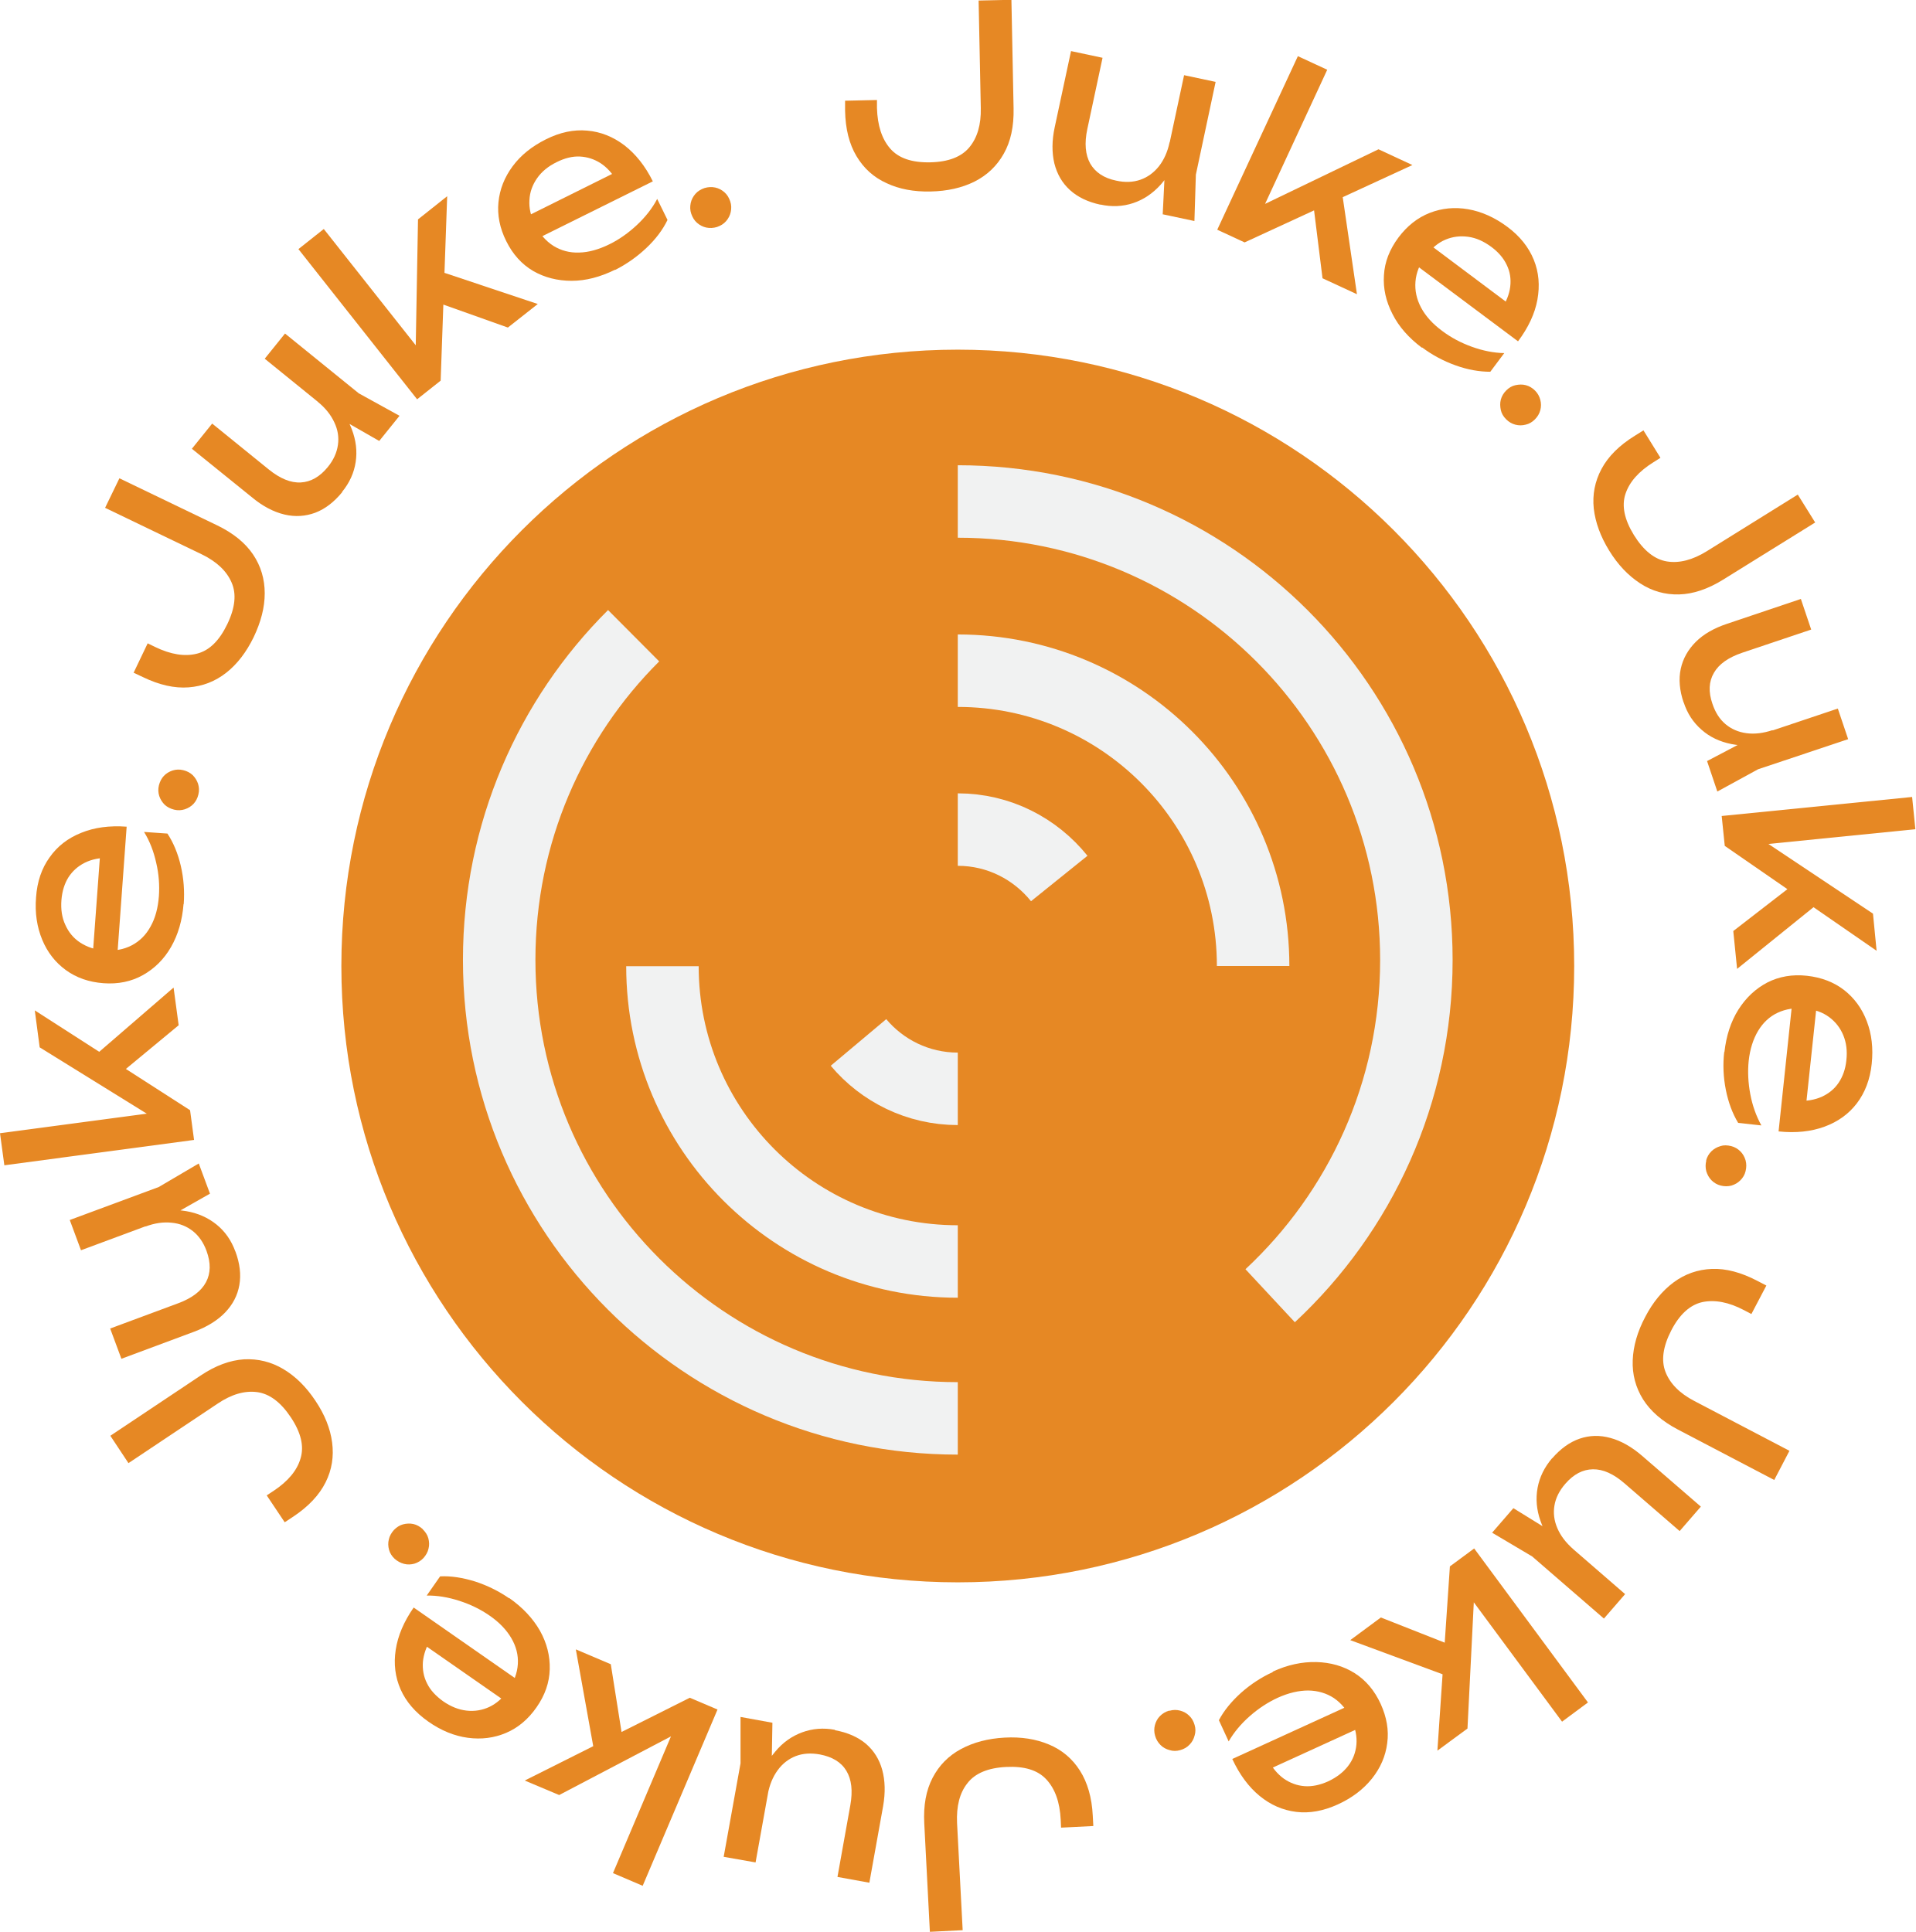
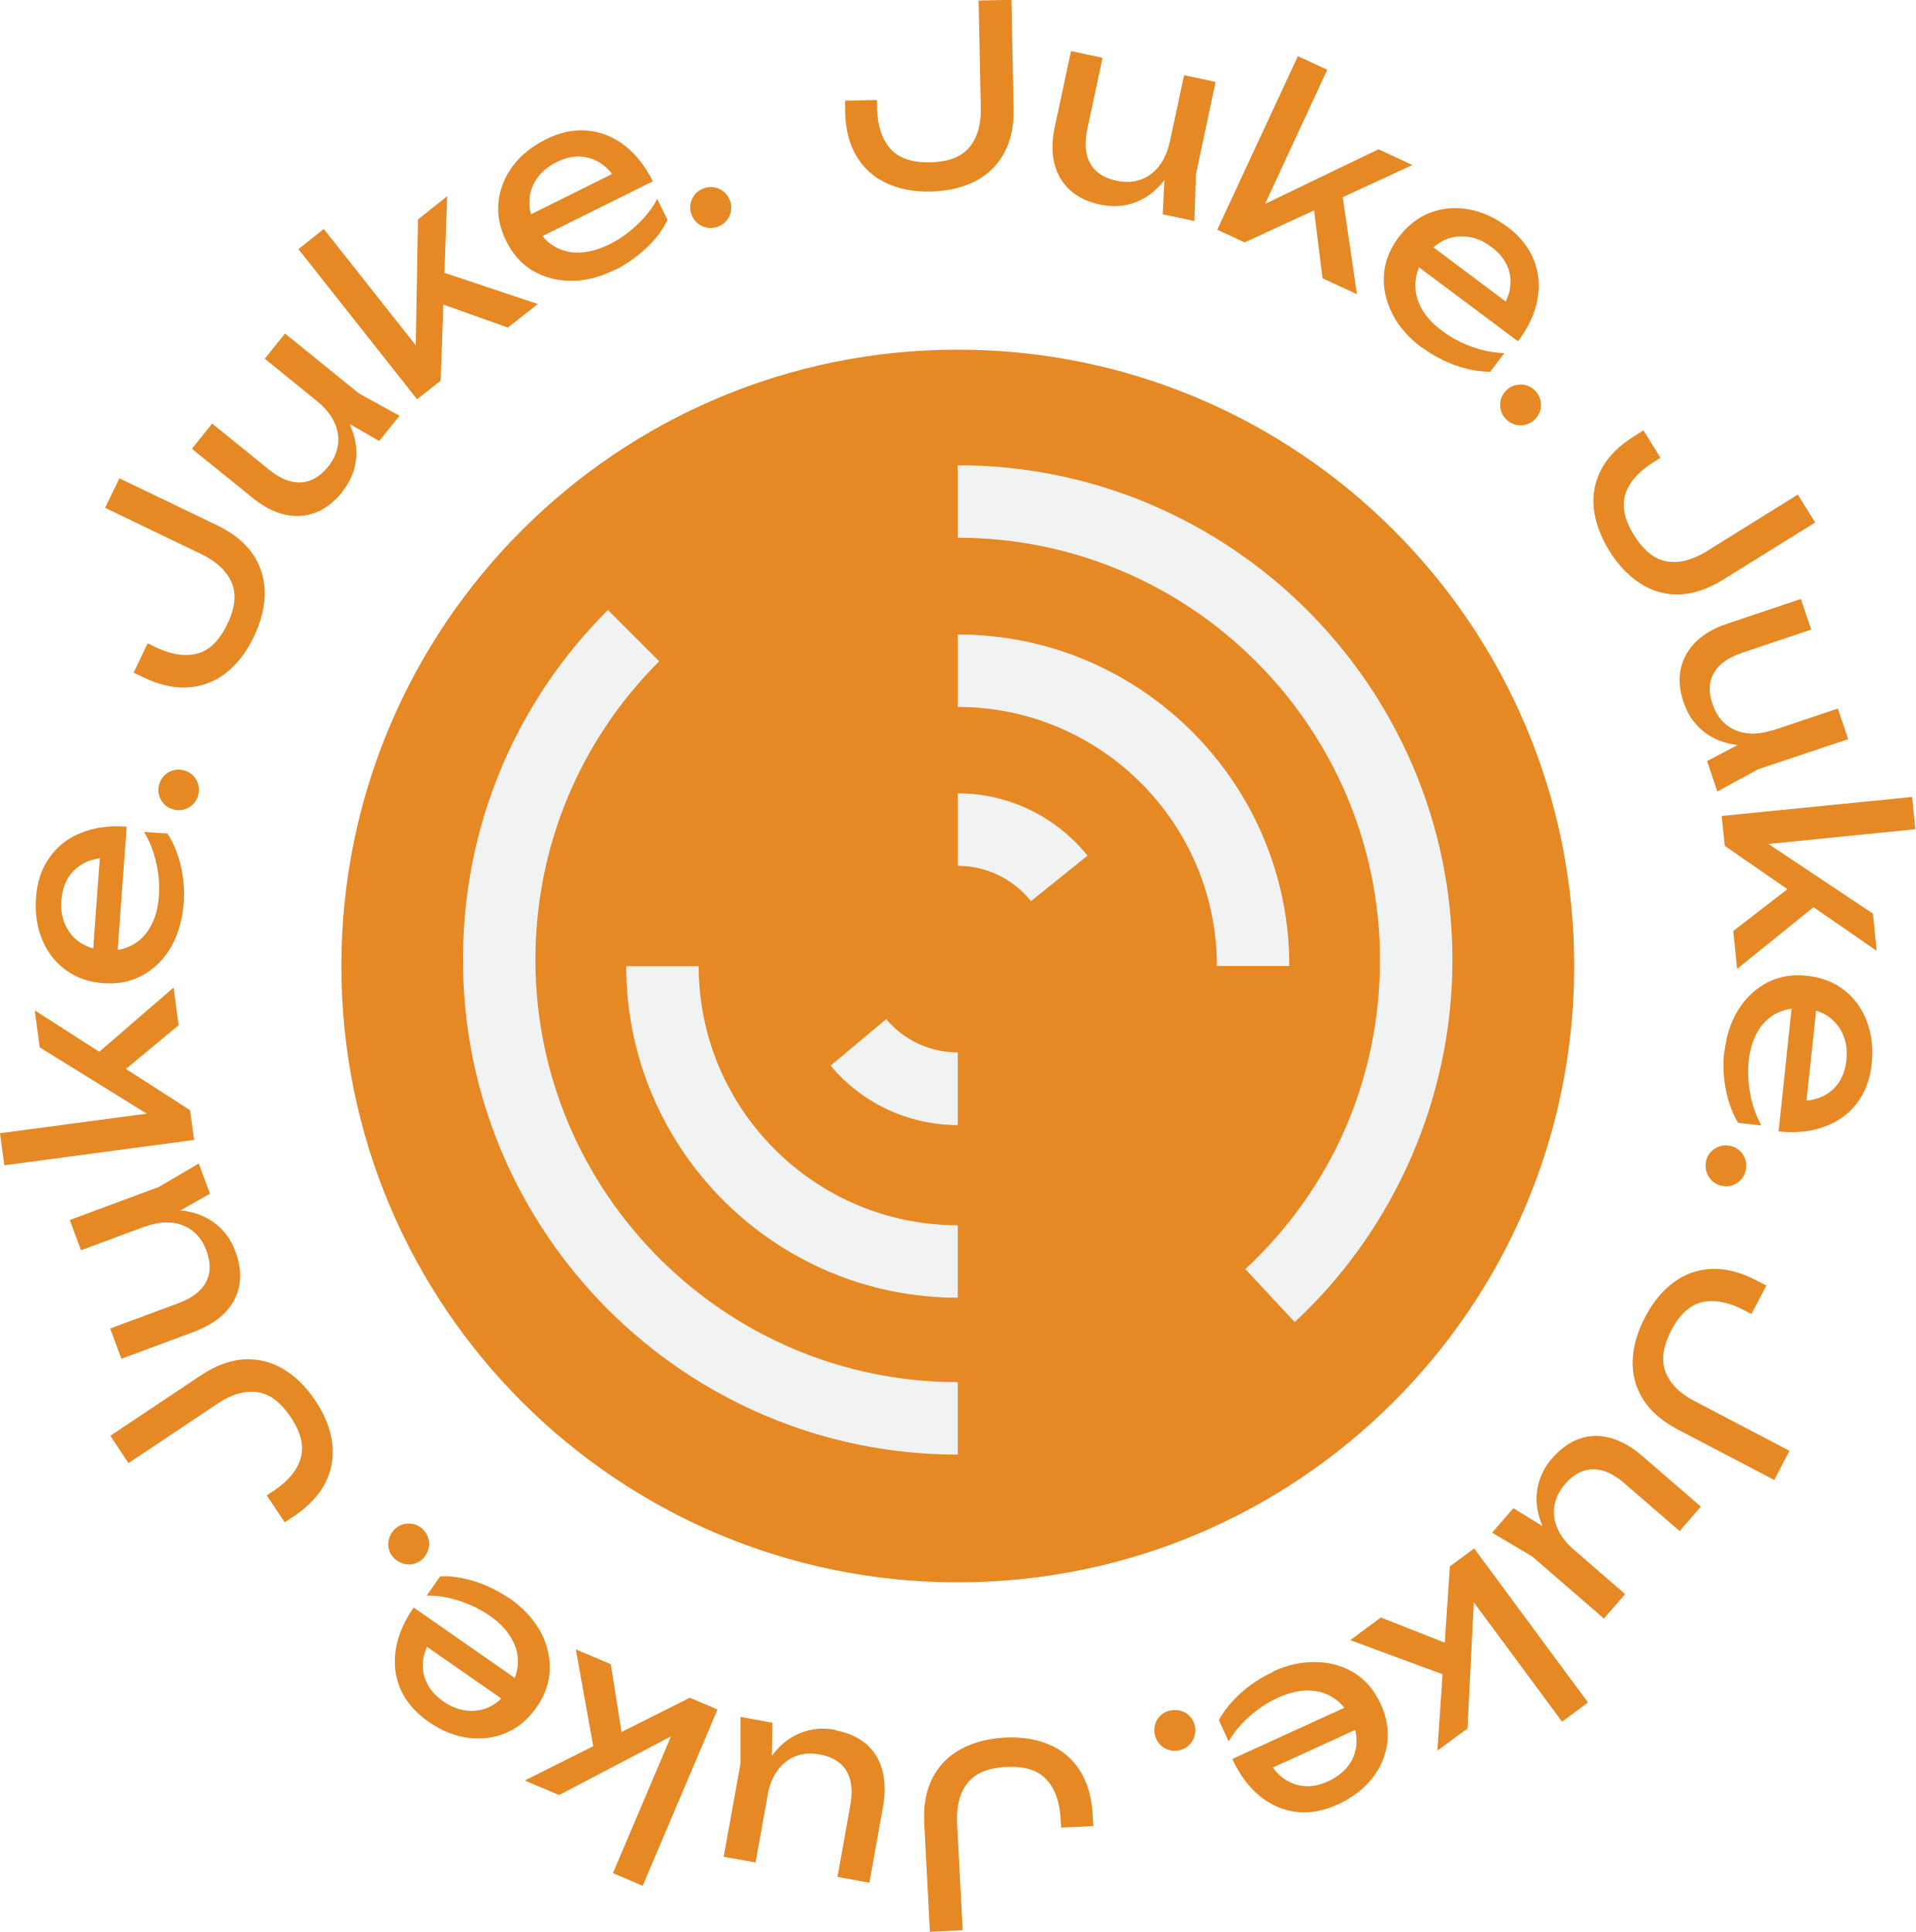
<svg xmlns="http://www.w3.org/2000/svg" id="Layer_1" data-name="Layer 1" viewBox="0 0 105.72 106.64">
  <defs>
    <style>
      .cls-1 {
-         fill: none;
-         stroke: #f1f2f2;
-         stroke-miterlimit: 10;
-         stroke-width: 4px;
+         isolation: isolate;
      }

      .cls-2 {
-         isolation: isolate;
+         fill: #f1f2f2;
+       }
+ 
+       .cls-2, .cls-3 {
+         stroke-width: 0px;
      }

      .cls-3 {
        fill: #e68824;
-         stroke-width: 0px;
      }
    </style>
  </defs>
  <g>
    <circle class="cls-3" cx="52.86" cy="53.32" r="34.02" />
    <g>
-       <path class="cls-1" d="m52.86,78.29c-13.97,0-25.31-11.34-25.31-25.31,0-6.99,2.83-13.32,7.42-17.89" />
-       <path class="cls-1" d="m52.86,27.68c13.97,0,25.31,11.34,25.31,25.31,0,7.32-3.11,13.91-8.07,18.53" />
-       <path class="cls-1" d="m52.86,69.63c-9,0-16.3-7.3-16.3-16.3" />
-       <path class="cls-1" d="m52.86,37.02c9,0,16.3,7.3,16.3,16.3" />
-       <path class="cls-1" d="m52.86,60.1c-2.2,0-4.17-1-5.48-2.56" />
-       <path class="cls-1" d="m52.86,45.79c2.27,0,4.28,1.06,5.6,2.7" />
+       <path class="cls-2" d="m52.86,80.29c-15.06,0-27.31-12.25-27.31-27.31,0-7.3,2.84-14.16,8-19.31l2.83,2.83c-4.4,4.4-6.83,10.25-6.83,16.48,0,12.85,10.46,23.31,23.31,23.31v4Z" />
+       <path class="cls-2" d="m71.46,72.98l-2.73-2.93c4.79-4.46,7.43-10.52,7.43-17.06,0-12.85-10.46-23.31-23.31-23.31v-4c15.06,0,27.31,12.25,27.31,27.31,0,7.55-3.17,14.84-8.71,19.99Z" />
+       <path class="cls-2" d="m52.86,71.63c-10.09,0-18.3-8.21-18.3-18.3h4c0,7.88,6.41,14.3,14.3,14.3v4Z" />
+       <path class="cls-2" d="m71.16,53.32h-4c0-7.88-6.42-14.3-14.3-14.3v-4c10.09,0,18.3,8.21,18.3,18.3Z" />
+       <path class="cls-2" d="m52.86,62.1c-2.71,0-5.27-1.19-7.02-3.28l3.07-2.57c.98,1.17,2.42,1.84,3.95,1.84v4Z" />
+       <path class="cls-2" d="m56.9,49.74c-1-1.24-2.47-1.95-4.04-1.95v-4c2.79,0,5.4,1.26,7.16,3.44l-3.12,2.51Z" />
    </g>
  </g>
  <g>
-     <g class="cls-2">
-       <g class="cls-2">
+     <g class="cls-1">
+       <g class="cls-1">
        <path class="cls-3" d="m46.62,5.56l1.78-.04v.45c.03.96.27,1.7.73,2.23.46.53,1.19.78,2.2.76,1.01-.02,1.73-.3,2.17-.83.44-.53.65-1.25.63-2.17l-.12-5.93,1.81-.04.12,6c.02.99-.16,1.82-.54,2.49-.38.68-.92,1.19-1.61,1.54-.7.35-1.51.53-2.43.55-.92.02-1.73-.13-2.43-.46-.71-.32-1.26-.82-1.66-1.49s-.61-1.5-.63-2.51v-.56Z" />
      </g>
    </g>
-     <g class="cls-2">
-       <g class="cls-2">
+     <g class="cls-1">
+       <g class="cls-1">
        <path class="cls-3" d="m60.74,11.3c-.7-.15-1.26-.42-1.69-.81-.43-.39-.71-.88-.86-1.47-.14-.59-.14-1.26.02-2l.9-4.2,1.74.37-.84,3.93c-.17.79-.11,1.42.16,1.91.28.48.75.8,1.43.94.49.11.94.09,1.34-.05.4-.14.74-.39,1.02-.74.28-.36.48-.8.59-1.33l.53.46c-.24.76-.58,1.39-1.02,1.88-.44.49-.95.83-1.52,1.02-.57.19-1.18.22-1.81.08Zm3.43.54l.14-2.83,1.04-4.86,1.74.37-1.09,5.12-.08,2.56-1.74-.37Z" />
      </g>
    </g>
-     <g class="cls-2">
-       <g class="cls-2">
+     <g class="cls-1">
+       <g class="cls-1">
        <path class="cls-3" d="m69.45,12.01l-.39-.39,7.02-3.38,1.87.87-9.26,4.27-1.51-.7,4.45-9.58,1.62.75-3.79,8.18Zm2.97-1.15l1.61-.49.86,5.87-1.9-.88-.56-4.5Z" />
      </g>
    </g>
-     <g class="cls-2">
-       <g class="cls-2">
+     <g class="cls-1">
+       <g class="cls-1">
        <path class="cls-3" d="m78.47,19.19c-.72-.54-1.27-1.16-1.62-1.86-.36-.7-.52-1.41-.47-2.14.04-.73.31-1.42.8-2.08.48-.64,1.06-1.1,1.73-1.36.67-.26,1.38-.33,2.12-.2.74.13,1.46.45,2.16.97.7.52,1.18,1.13,1.46,1.82.28.69.34,1.42.2,2.2-.14.77-.5,1.54-1.07,2.3l-5.86-4.38.81-1.09,5.14,3.85-1.02-.13c.28-.43.45-.85.5-1.27.05-.42-.01-.82-.19-1.19-.17-.37-.46-.71-.85-1-.42-.31-.84-.5-1.28-.56-.44-.06-.86-.01-1.26.16-.4.17-.76.47-1.07.88-.35.46-.54.94-.58,1.43-.04.49.06.97.31,1.44.25.47.64.9,1.17,1.29.48.36,1.02.65,1.63.87.61.22,1.21.34,1.79.35l-.77,1.03c-.6,0-1.24-.11-1.91-.35-.67-.24-1.29-.57-1.85-.99Z" />
      </g>
    </g>
-     <g class="cls-2">
-       <g class="cls-2">
+     <g class="cls-1">
+       <g class="cls-1">
        <path class="cls-3" d="m83.12,23.14c-.15-.15-.25-.32-.29-.51s-.05-.38,0-.57c.05-.19.15-.36.3-.51.15-.15.32-.25.51-.29s.38-.05.57,0c.19.05.36.15.51.3s.24.32.29.51c.05.19.05.38,0,.57s-.15.36-.3.51c-.15.15-.32.25-.51.29-.19.05-.38.05-.57,0-.19-.05-.36-.15-.51-.3Z" />
      </g>
    </g>
-     <g class="cls-2">
-       <g class="cls-2">
+     <g class="cls-1">
+       <g class="cls-1">
        <path class="cls-3" d="m90.7,23.75l.94,1.52-.38.24c-.82.51-1.33,1.09-1.55,1.75-.22.66-.06,1.42.47,2.28.53.85,1.14,1.34,1.82,1.45.68.11,1.41-.08,2.19-.56l5.03-3.13.96,1.54-5.09,3.16c-.84.52-1.65.79-2.42.81-.78.02-1.49-.18-2.15-.61s-1.23-1.03-1.71-1.81c-.48-.78-.76-1.55-.85-2.32-.08-.77.06-1.5.43-2.19.37-.69.98-1.3,1.84-1.83l.48-.3Z" />
      </g>
    </g>
-     <g class="cls-2">
-       <g class="cls-2">
+     <g class="cls-1">
+       <g class="cls-1">
        <path class="cls-3" d="m92.92,38.78c-.23-.68-.28-1.3-.16-1.86s.4-1.06.83-1.49,1.01-.76,1.73-1l4.07-1.37.57,1.69-3.81,1.28c-.76.26-1.28.62-1.56,1.11-.28.48-.31,1.05-.08,1.71.16.48.4.85.72,1.12.32.27.71.44,1.16.5.45.06.93,0,1.44-.17l-.13.69c-.78.18-1.49.21-2.14.08s-1.2-.39-1.65-.79c-.46-.4-.79-.9-.99-1.52Zm1.29,3.23l2.51-1.32,4.71-1.58.57,1.69-4.97,1.66-2.25,1.23-.57-1.69Z" />
      </g>
    </g>
-     <g class="cls-2">
-       <g class="cls-2">
+     <g class="cls-1">
+       <g class="cls-1">
        <path class="cls-3" d="m96.75,46.65l.14-.54,6.48,4.32.2,2.05-8.38-5.79-.17-1.65,10.51-1.05.18,1.78-8.97.9Zm2.5,1.97l1.24,1.13-4.62,3.73-.21-2.09,3.58-2.77Z" />
      </g>
    </g>
-     <g class="cls-2">
-       <g class="cls-2">
+     <g class="cls-1">
+       <g class="cls-1">
        <path class="cls-3" d="m95.17,58.08c.1-.9.35-1.68.77-2.35.42-.66.95-1.16,1.6-1.5.65-.33,1.38-.46,2.19-.37.8.09,1.48.35,2.05.79.56.44.98,1.01,1.25,1.72.27.71.36,1.49.27,2.35s-.37,1.59-.82,2.18c-.45.59-1.05,1.02-1.79,1.29-.74.27-1.58.36-2.53.26l.77-7.27,1.35.14-.68,6.38-.41-.94c.51.03.96-.05,1.35-.22.39-.18.7-.43.93-.77s.38-.75.43-1.24c.06-.52,0-.98-.17-1.39-.17-.41-.43-.74-.78-1-.35-.26-.79-.42-1.31-.47-.57-.06-1.08.02-1.53.23-.45.21-.81.55-1.08,1-.27.45-.45,1.01-.52,1.66-.06.59-.03,1.21.09,1.84.12.64.33,1.21.61,1.72l-1.28-.14c-.31-.51-.54-1.12-.68-1.82-.14-.7-.17-1.4-.09-2.1Z" />
      </g>
    </g>
-     <g class="cls-2">
-       <g class="cls-2">
+     <g class="cls-1">
+       <g class="cls-1">
        <path class="cls-3" d="m94.16,64.06c.05-.2.15-.37.29-.51.14-.14.31-.23.5-.29s.38-.05.59,0c.2.05.37.15.51.29.14.14.23.3.29.5.05.19.05.38,0,.59s-.15.37-.29.51c-.14.14-.3.23-.49.29-.19.05-.39.05-.59,0-.2-.05-.37-.15-.51-.29-.14-.14-.23-.31-.29-.5-.05-.19-.05-.39,0-.59Z" />
      </g>
    </g>
-     <g class="cls-2">
-       <g class="cls-2">
+     <g class="cls-1">
+       <g class="cls-1">
        <path class="cls-3" d="m97.49,70.95l-.83,1.58-.4-.21c-.85-.45-1.62-.59-2.3-.45-.68.15-1.26.67-1.72,1.56s-.57,1.66-.32,2.3c.25.64.78,1.18,1.59,1.6l5.25,2.75-.84,1.61-5.31-2.78c-.88-.46-1.52-1.02-1.93-1.67-.41-.66-.6-1.38-.57-2.16.03-.78.26-1.58.69-2.39.42-.81.95-1.45,1.57-1.91.62-.46,1.33-.71,2.11-.74.78-.03,1.61.19,2.51.66l.5.26Z" />
      </g>
    </g>
-     <g class="cls-2">
-       <g class="cls-2">
+     <g class="cls-1">
+       <g class="cls-1">
        <path class="cls-3" d="m83.53,83.25l2.41,1.49,3.75,3.25-1.17,1.35-3.96-3.43-2.21-1.31,1.17-1.35Zm2.13-2.75c.47-.54.97-.9,1.52-1.09s1.12-.2,1.7-.04c.59.16,1.17.49,1.74.98l3.25,2.81-1.17,1.35-3.04-2.63c-.61-.53-1.19-.79-1.75-.78s-1.06.27-1.52.8c-.33.38-.53.78-.6,1.2-.07.42-.02.83.16,1.25.18.42.47.8.88,1.16l-.66.24c-.55-.58-.94-1.18-1.15-1.8-.22-.62-.27-1.23-.16-1.83.11-.59.38-1.14.8-1.63Z" />
      </g>
    </g>
-     <g class="cls-2">
-       <g class="cls-2">
+     <g class="cls-1">
+       <g class="cls-1">
        <path class="cls-3" d="m80.43,90.94l-.34,1.65-5.57-2.06,1.69-1.25,4.21,1.66Zm.42-3.15l.53-.16-.39,7.78-1.66,1.22.69-10.17,1.34-.99,6.28,8.5-1.43,1.06-5.36-7.25Z" />
      </g>
    </g>
-     <g class="cls-2">
-       <g class="cls-2">
+     <g class="cls-1">
+       <g class="cls-1">
        <path class="cls-3" d="m70.24,92.27c.82-.38,1.63-.55,2.41-.53.78.02,1.49.22,2.11.61.62.39,1.1.96,1.44,1.7.33.73.46,1.45.36,2.17-.09.71-.37,1.36-.84,1.95-.47.59-1.1,1.07-1.89,1.43-.79.36-1.56.5-2.29.41-.74-.09-1.41-.38-2.02-.88-.61-.5-1.11-1.18-1.51-2.04l6.65-3.04.56,1.24-5.84,2.67.6-.83c.24.45.53.8.88,1.05.35.24.73.38,1.14.41.41.03.84-.06,1.29-.26.47-.22.84-.5,1.11-.85.27-.35.42-.75.46-1.18.04-.44-.05-.89-.26-1.37-.24-.52-.57-.92-.98-1.2-.41-.27-.88-.41-1.41-.42-.53,0-1.09.13-1.69.4-.54.25-1.05.58-1.54,1.01s-.88.9-1.17,1.4l-.54-1.17c.28-.53.69-1.03,1.22-1.51.53-.47,1.12-.86,1.76-1.15Z" />
      </g>
    </g>
-     <g class="cls-2">
-       <g class="cls-2">
+     <g class="cls-1">
+       <g class="cls-1">
        <path class="cls-3" d="m64.54,94.43c.2-.06.4-.06.59-.01.19.05.36.14.5.28.14.13.24.3.3.51.06.2.06.4,0,.59-.05.19-.14.36-.28.5-.13.14-.3.24-.51.3s-.4.06-.59,0c-.19-.05-.36-.14-.5-.28-.14-.14-.24-.3-.3-.51-.06-.2-.06-.4-.01-.59.05-.19.14-.36.28-.5.14-.14.3-.24.51-.3Z" />
      </g>
    </g>
-     <g class="cls-2">
-       <g class="cls-2">
+     <g class="cls-1">
+       <g class="cls-1">
        <path class="cls-3" d="m60.34,100.79l-1.78.09-.02-.45c-.05-.96-.31-1.69-.79-2.21s-1.22-.74-2.22-.69c-1,.05-1.72.35-2.14.9-.43.54-.61,1.27-.57,2.19l.31,5.92-1.81.09-.31-5.99c-.05-.99.1-1.82.46-2.51.36-.69.88-1.22,1.57-1.59.69-.37,1.49-.58,2.41-.63.91-.05,1.73.08,2.44.38.72.3,1.29.78,1.71,1.44.42.66.66,1.49.71,2.49l.03.56Z" />
      </g>
    </g>
-     <g class="cls-2">
-       <g class="cls-2">
+     <g class="cls-1">
+       <g class="cls-1">
        <path class="cls-3" d="m42.63,95.08l-.05,2.83-.88,4.89-1.76-.31.93-5.16v-2.56l1.76.32Zm3.45.42c.7.13,1.27.38,1.71.75.44.38.74.86.9,1.44.16.59.18,1.25.05,2l-.76,4.23-1.76-.32.71-3.96c.14-.79.07-1.42-.22-1.9-.29-.48-.78-.77-1.46-.9-.5-.09-.94-.06-1.33.09-.39.15-.73.41-1,.78-.27.37-.45.81-.55,1.34l-.55-.45c.21-.77.53-1.41.96-1.91.42-.51.92-.86,1.49-1.07.57-.21,1.17-.26,1.81-.14Z" />
      </g>
    </g>
-     <g class="cls-2">
-       <g class="cls-2">
+     <g class="cls-1">
+       <g class="cls-1">
        <path class="cls-3" d="m37.35,95.08l.41.38-6.9,3.62-1.9-.8,9.11-4.57,1.53.65-4.13,9.73-1.64-.7,3.52-8.3Zm-2.93,1.25l-1.59.55-1.05-5.84,1.93.82.71,4.48Z" />
      </g>
    </g>
-     <g class="cls-2">
-       <g class="cls-2">
+     <g class="cls-1">
+       <g class="cls-1">
        <path class="cls-3" d="m28.11,88.21c.74.52,1.3,1.12,1.69,1.8.38.68.56,1.39.54,2.13-.02.73-.26,1.43-.73,2.1-.46.66-1.02,1.13-1.68,1.41-.66.28-1.36.37-2.11.27-.75-.1-1.48-.4-2.19-.9-.71-.5-1.22-1.09-1.52-1.77-.3-.68-.39-1.41-.27-2.19.12-.78.45-1.55.99-2.33l6,4.18-.78,1.11-5.27-3.67,1.02.09c-.27.44-.42.87-.46,1.29-.03.42.04.82.23,1.19.18.37.48.69.88.98.43.3.86.47,1.3.52.44.05.86-.02,1.25-.2.4-.19.75-.49,1.04-.92.33-.47.51-.96.54-1.45.03-.49-.09-.97-.36-1.43-.27-.46-.67-.88-1.21-1.25-.49-.34-1.04-.61-1.66-.81s-1.22-.3-1.8-.29l.74-1.06c.6-.03,1.24.07,1.92.28.68.22,1.31.53,1.89.93Z" />
      </g>
    </g>
-     <g class="cls-2">
-       <g class="cls-2">
+     <g class="cls-1">
+       <g class="cls-1">
        <path class="cls-3" d="m23.33,84.41c.15.15.26.31.31.5s.06.38.01.57c-.04.19-.14.36-.28.52-.14.15-.31.25-.5.31-.19.05-.38.06-.57.01s-.36-.14-.52-.28c-.15-.14-.26-.31-.31-.5-.05-.19-.06-.38-.01-.57.04-.19.14-.36.28-.52.15-.15.31-.26.5-.31.19-.05.38-.06.57-.02.19.04.36.14.52.28Z" />
      </g>
    </g>
-     <g class="cls-2">
-       <g class="cls-2">
+     <g class="cls-1">
+       <g class="cls-1">
        <path class="cls-3" d="m15.71,84.02l-.99-1.48.38-.25c.8-.53,1.3-1.13,1.49-1.8.2-.67.02-1.42-.54-2.26-.56-.84-1.18-1.3-1.86-1.39-.69-.09-1.41.12-2.17.63l-4.93,3.29-1-1.51,4.99-3.33c.82-.55,1.62-.84,2.39-.89.77-.04,1.5.14,2.17.54.67.4,1.26.98,1.77,1.75.51.76.82,1.53.92,2.3s-.01,1.5-.36,2.2-.94,1.33-1.78,1.89l-.47.31Z" />
      </g>
    </g>
-     <g class="cls-2">
-       <g class="cls-2">
+     <g class="cls-1">
+       <g class="cls-1">
        <path class="cls-3" d="m11.6,65.88l-2.47,1.4-4.66,1.73-.62-1.67,4.91-1.82,2.21-1.3.62,1.67Zm1.39,3.19c.25.67.32,1.29.22,1.86-.1.57-.36,1.07-.78,1.51-.42.44-.99.79-1.7,1.06l-4.03,1.5-.62-1.67,3.77-1.4c.75-.28,1.26-.67,1.52-1.16.26-.49.27-1.06.03-1.72-.17-.47-.43-.84-.76-1.1-.33-.26-.72-.42-1.17-.46-.45-.05-.93.02-1.44.21l.11-.7c.77-.21,1.48-.26,2.13-.15.65.11,1.21.36,1.68.74s.82.88,1.04,1.49Z" />
      </g>
    </g>
-     <g class="cls-2">
-       <g class="cls-2">
+     <g class="cls-1">
+       <g class="cls-1">
        <path class="cls-3" d="m8.93,61.37l-.12.54-6.62-4.1-.27-2.04,8.57,5.51.22,1.64-10.47,1.4-.24-1.77,8.93-1.19Zm-2.56-1.89l-1.28-1.09,4.49-3.88.28,2.08-3.49,2.89Z" />
      </g>
    </g>
-     <g class="cls-2">
-       <g class="cls-2">
+     <g class="cls-1">
+       <g class="cls-1">
        <path class="cls-3" d="m10.13,49.9c-.07.9-.3,1.69-.69,2.37-.39.68-.91,1.19-1.55,1.55-.64.36-1.37.51-2.18.45-.8-.06-1.49-.3-2.07-.72-.58-.42-1.02-.98-1.31-1.68-.29-.7-.41-1.48-.34-2.34.06-.87.31-1.6.75-2.21.43-.61,1.01-1.06,1.74-1.35.73-.3,1.57-.41,2.51-.34l-.53,7.29-1.35-.1.47-6.4.44.93c-.51-.01-.96.08-1.34.27-.38.19-.68.46-.9.8-.22.35-.35.77-.39,1.26-.04.52.03.98.22,1.38.18.4.45.73.82.97s.8.39,1.32.43c.58.04,1.08-.05,1.52-.28.44-.23.79-.58,1.04-1.04.26-.46.41-1.02.46-1.68.04-.59,0-1.21-.15-1.84-.14-.63-.36-1.2-.67-1.7l1.29.09c.33.5.58,1.1.74,1.79.16.69.21,1.39.16,2.1Z" />
      </g>
    </g>
-     <g class="cls-2">
-       <g class="cls-2">
+     <g class="cls-1">
+       <g class="cls-1">
        <path class="cls-3" d="m10.95,43.85c-.05.21-.14.38-.27.52-.13.14-.3.24-.48.3-.19.06-.38.07-.59.02-.2-.05-.38-.14-.52-.27-.14-.14-.24-.3-.3-.48-.06-.19-.07-.38-.02-.59.05-.2.14-.38.27-.52s.3-.24.48-.3c.19-.06.38-.07.59-.02.21.05.38.14.52.27.14.14.24.3.3.48.06.19.07.38.02.59Z" />
      </g>
    </g>
-     <g class="cls-2">
-       <g class="cls-2">
+     <g class="cls-1">
+       <g class="cls-1">
        <path class="cls-3" d="m7.38,37.12l.77-1.61.41.2c.87.42,1.64.54,2.31.37.68-.17,1.23-.71,1.67-1.62.44-.91.52-1.68.24-2.31-.27-.63-.82-1.15-1.64-1.55l-5.34-2.57.79-1.63,5.4,2.6c.89.43,1.55.97,1.98,1.61.43.64.64,1.36.64,2.14,0,.78-.21,1.58-.61,2.42-.4.82-.9,1.48-1.51,1.96s-1.3.75-2.08.81c-.78.06-1.62-.13-2.53-.57l-.51-.24Z" />
      </g>
    </g>
-     <g class="cls-2">
-       <g class="cls-2">
+     <g class="cls-1">
+       <g class="cls-1">
        <path class="cls-3" d="m18.89,27.16c-.45.55-.94.93-1.49,1.14-.54.2-1.11.24-1.7.1-.59-.14-1.19-.45-1.77-.93l-3.34-2.7,1.12-1.39,3.12,2.53c.63.51,1.22.75,1.77.72s1.05-.31,1.49-.85c.32-.39.5-.8.56-1.22.06-.42,0-.83-.2-1.25-.19-.41-.49-.79-.91-1.13l.66-.26c.57.56.98,1.15,1.21,1.76.24.62.31,1.22.22,1.82s-.34,1.15-.75,1.65Zm2.04-2.82l-2.46-1.41-3.86-3.13,1.12-1.39,4.07,3.3,2.25,1.24-1.12,1.39Z" />
      </g>
    </g>
-     <g class="cls-2">
-       <g class="cls-2">
+     <g class="cls-1">
+       <g class="cls-1">
        <path class="cls-3" d="m23.46,19.73l-.53.17.14-7.79,1.61-1.28-.36,10.18-1.3,1.03-6.55-8.29,1.4-1.11,5.59,7.07Zm.31-3.17l.28-1.66,5.63,1.88-1.65,1.3-4.27-1.52Z" />
      </g>
    </g>
-     <g class="cls-2">
-       <g class="cls-2">
+     <g class="cls-1">
+       <g class="cls-1">
        <path class="cls-3" d="m33.94,14.89c-.81.4-1.61.61-2.39.61-.78,0-1.49-.18-2.12-.54-.63-.37-1.13-.92-1.49-1.65-.36-.72-.5-1.44-.43-2.15.07-.71.33-1.37.78-1.98.45-.61,1.06-1.1,1.84-1.49s1.54-.55,2.28-.48c.74.06,1.43.34,2.05.81.62.48,1.15,1.14,1.57,1.99l-6.55,3.25-.6-1.22,5.75-2.86-.57.85c-.25-.45-.56-.79-.91-1.02-.36-.23-.74-.35-1.15-.37-.41-.02-.84.09-1.28.31-.47.23-.83.53-1.08.89s-.4.76-.42,1.2c-.03.44.07.89.31,1.36.26.52.59.9,1.01,1.17.42.26.9.39,1.42.37.53-.01,1.09-.17,1.68-.46.53-.26,1.04-.62,1.51-1.06.47-.44.85-.92,1.12-1.44l.57,1.16c-.26.54-.65,1.06-1.17,1.55-.52.49-1.09.89-1.72,1.21Z" />
      </g>
    </g>
-     <g class="cls-2">
-       <g class="cls-2">
+     <g class="cls-1">
+       <g class="cls-1">
        <path class="cls-3" d="m39.57,12.53c-.2.06-.4.07-.59.03-.19-.04-.36-.13-.51-.26-.15-.13-.25-.3-.32-.5s-.07-.4-.03-.59c.04-.19.13-.36.26-.51.13-.15.3-.25.5-.32.2-.06.4-.07.59-.03.19.04.36.13.51.26.15.13.25.3.32.5s.07.4.03.59c-.04.19-.13.36-.26.51-.13.15-.3.25-.5.32Z" />
      </g>
    </g>
  </g>
</svg>
